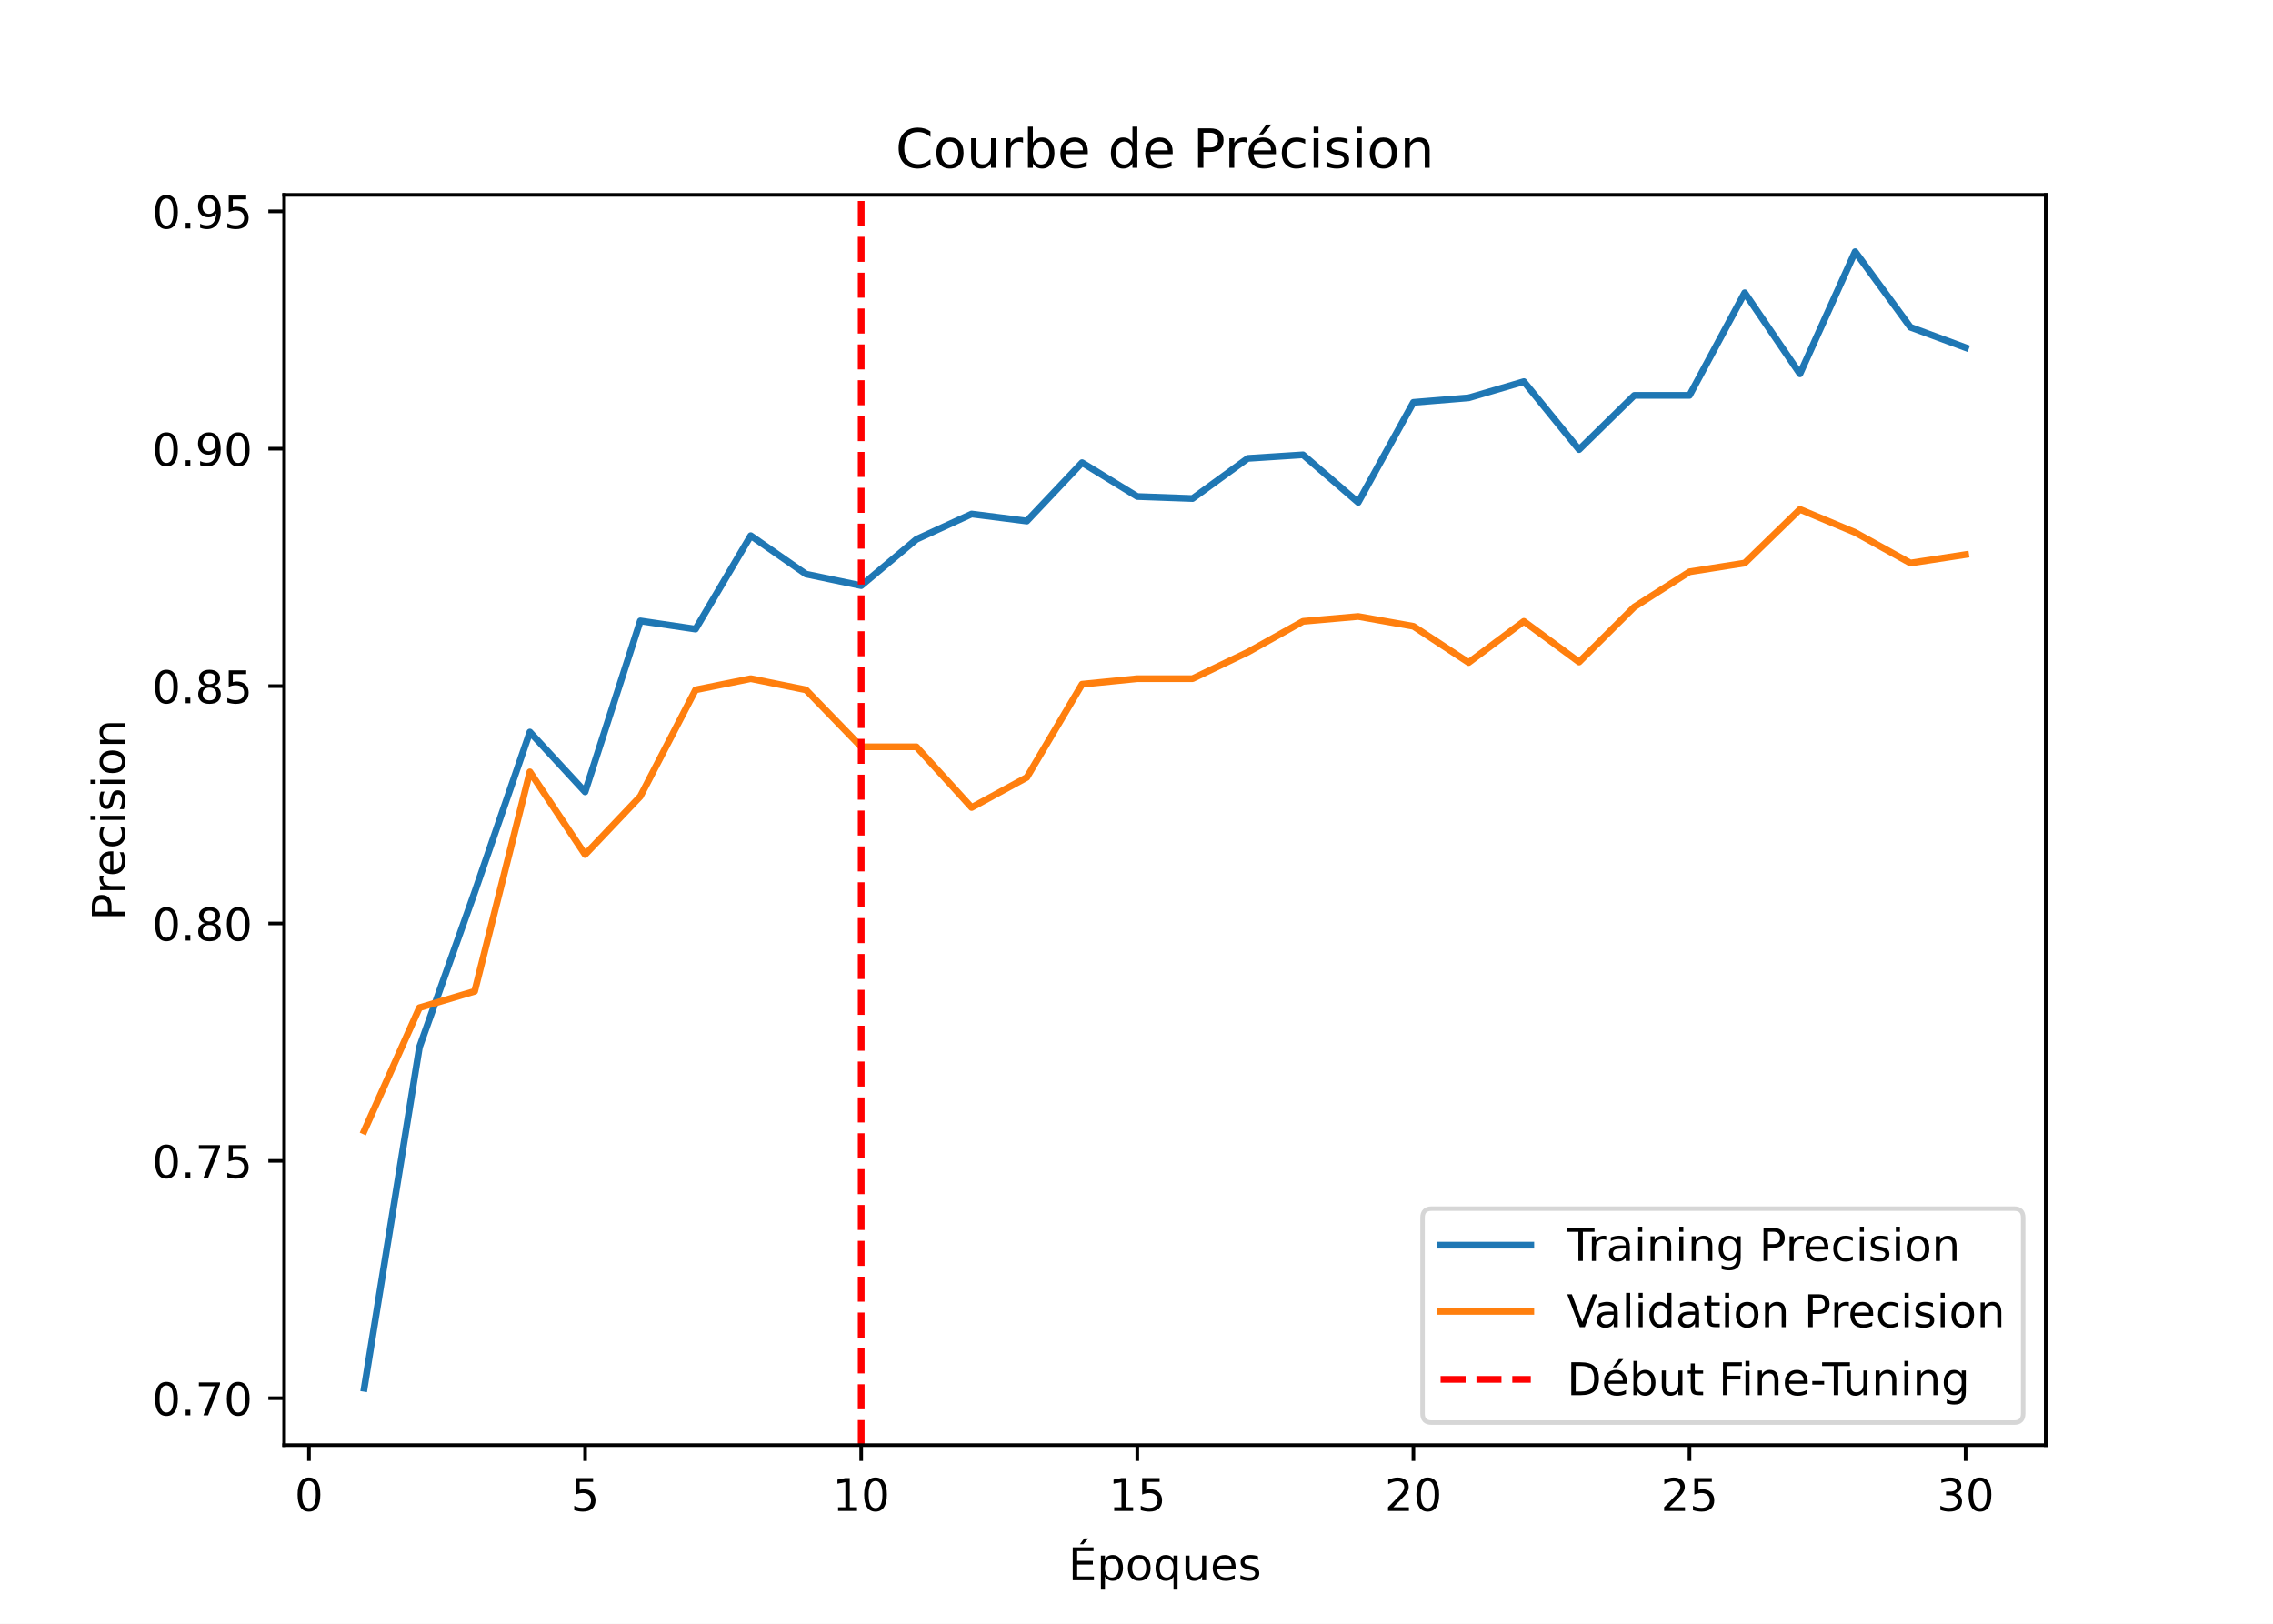
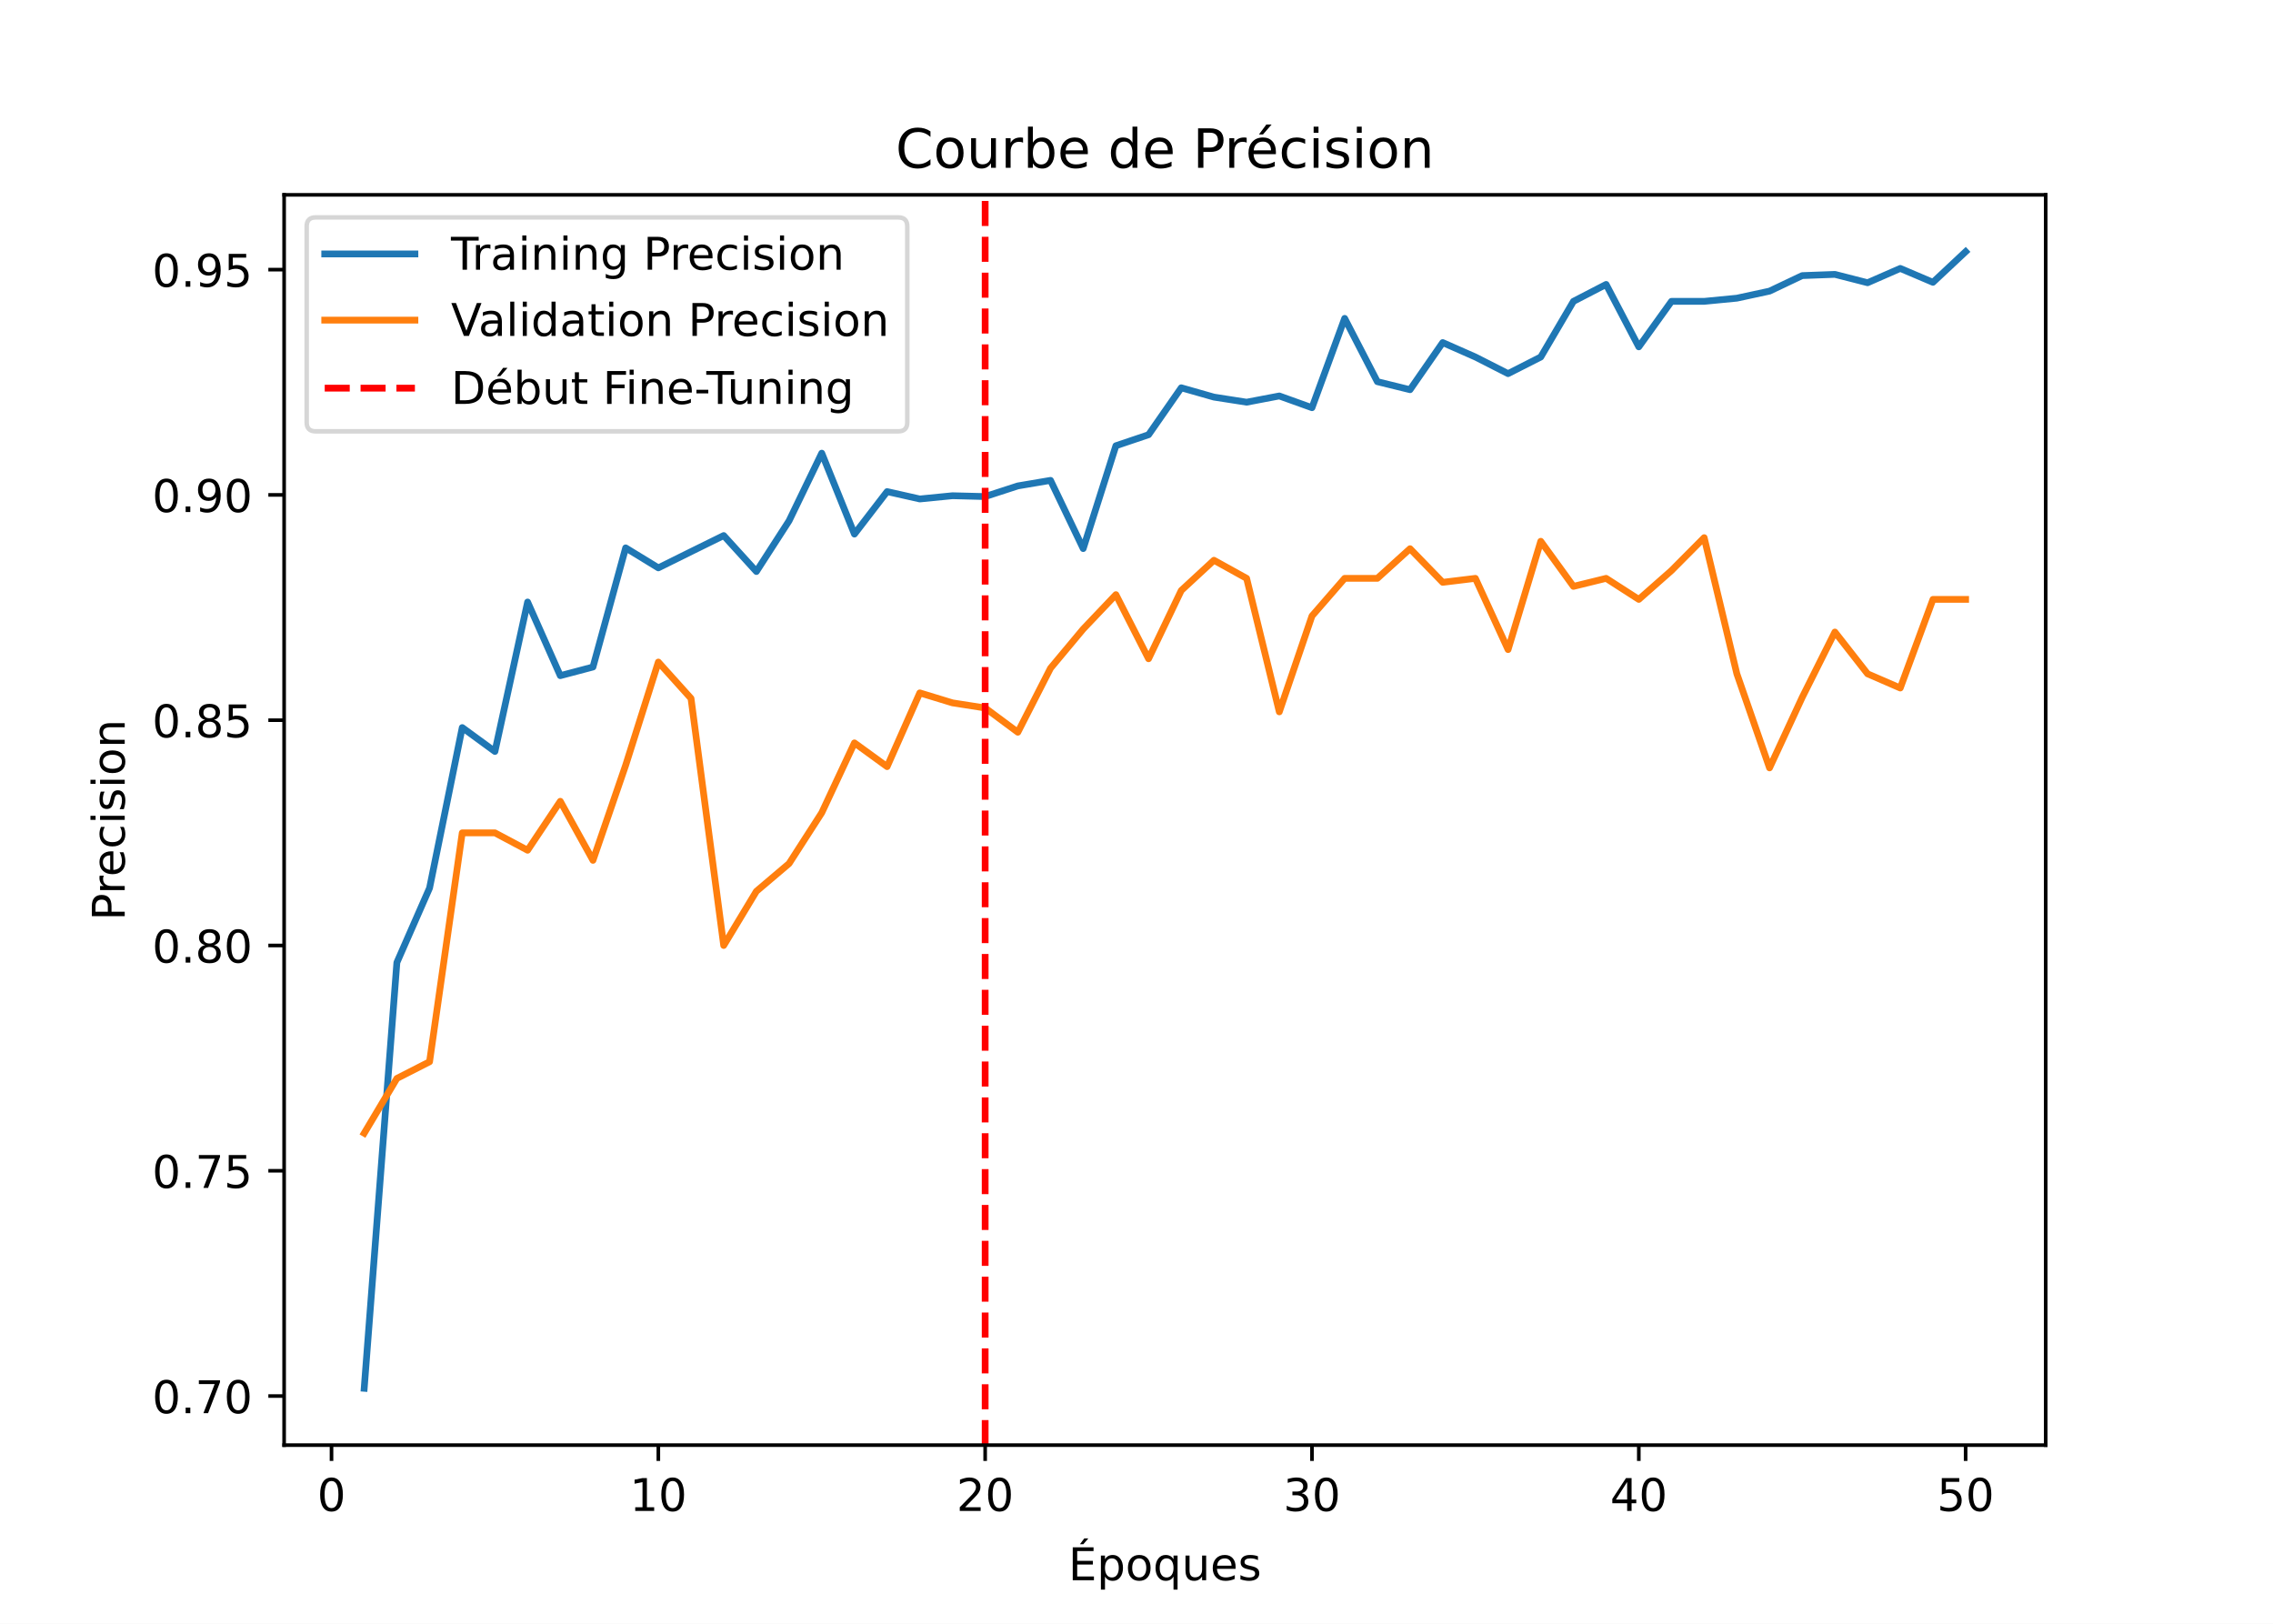
<svg xmlns="http://www.w3.org/2000/svg" xmlns:xlink="http://www.w3.org/1999/xlink" width="504pt" height="360pt" viewBox="0 0 504 360" version="1.1">
  <defs>
    <style type="text/css">*{stroke-linejoin: round; stroke-linecap: butt}</style>
  </defs>
  <g id="figure_1">
    <g id="patch_1">
      <path d="M 0 360  L 504 360  L 504 0  L 0 0  z " style="fill: #ffffff" />
    </g>
    <g id="axes_1">
      <g id="patch_2">
        <path d="M 63 320.4  L 453.6 320.4  L 453.6 43.2  L 63 43.2  z " style="fill: #ffffff" />
      </g>
      <g id="matplotlib.axis_1">
        <g id="xtick_1">
          <g id="line2d_1">
            <defs>
-               <path id="mf46b3335bc" d="M 0 0  L 0 3.5  " style="stroke: #000000; stroke-width: 0.8" />
-             </defs>
-             <g>
-               <use xlink:href="#mf46b3335bc" x="68.51" y="320.4" style="stroke: #000000; stroke-width: 0.8" />
+               <path id="m222241d7ca" d="M 0 0  L 0 3.5  " style="stroke: #000000; stroke-width: 0.8" />
+             </defs>
+             <g>
+               <use xlink:href="#m222241d7ca" x="73.508" y="320.4" style="stroke: #000000; stroke-width: 0.8" />
            </g>
          </g>
          <g id="text_1">
-             <g transform="translate(65.32878 334.9984) scale(0.1 -0.1)">
+             <g transform="translate(70.32654 334.9984) scale(0.1 -0.1)">
              <defs>
                <path id="DejaVuSans-30" d="M 2034 4250  Q 1547 4250 1301 3770  Q 1056 3291 1056 2328  Q 1056 1369 1301 889  Q 1547 409 2034 409  Q 2525 409 2770 889  Q 3016 1369 3016 2328  Q 3016 3291 2770 3770  Q 2525 4250 2034 4250  z M 2034 4750  Q 2819 4750 3233 4129  Q 3647 3509 3647 2328  Q 3647 1150 3233 529  Q 2819 -91 2034 -91  Q 1250 -91 836 529  Q 422 1150 422 2328  Q 422 3509 836 4129  Q 1250 4750 2034 4750  z " transform="scale(0.015625)" />
              </defs>
              <use xlink:href="#DejaVuSans-30" />
            </g>
          </g>
        </g>
        <g id="xtick_2">
          <g id="line2d_2">
            <g>
-               <use xlink:href="#mf46b3335bc" x="129.733" y="320.4" style="stroke: #000000; stroke-width: 0.8" />
+               <use xlink:href="#m222241d7ca" x="145.975" y="320.4" style="stroke: #000000; stroke-width: 0.8" />
            </g>
          </g>
          <g id="text_2">
-             <g transform="translate(126.5514 334.9984) scale(0.1 -0.1)">
-               <defs>
-                 <path id="DejaVuSans-35" d="M 691 4666  L 3169 4666  L 3169 4134  L 1269 4134  L 1269 2991  Q 1406 3038 1543 3061  Q 1681 3084 1819 3084  Q 2600 3084 3056 2656  Q 3513 2228 3513 1497  Q 3513 744 3044 326  Q 2575 -91 1722 -91  Q 1428 -91 1123 -41  Q 819 9 494 109  L 494 744  Q 775 591 1075 516  Q 1375 441 1709 441  Q 2250 441 2565 725  Q 2881 1009 2881 1497  Q 2881 1984 2565 2268  Q 2250 2553 1709 2553  Q 1456 2553 1204 2497  Q 953 2441 691 2322  L 691 4666  z " transform="scale(0.015625)" />
-               </defs>
-               <use xlink:href="#DejaVuSans-35" />
+             <g transform="translate(139.6128 334.9984) scale(0.1 -0.1)">
+               <defs>
+                 <path id="DejaVuSans-31" d="M 794 531  L 1825 531  L 1825 4091  L 703 3866  L 703 4441  L 1819 4666  L 2450 4666  L 2450 531  L 3481 531  L 3481 0  L 794 0  L 794 531  z " transform="scale(0.015625)" />
+               </defs>
+               <use xlink:href="#DejaVuSans-31" />
+               <use xlink:href="#DejaVuSans-30" x="63.623" />
            </g>
          </g>
        </g>
        <g id="xtick_3">
          <g id="line2d_3">
            <g>
-               <use xlink:href="#mf46b3335bc" x="190.955" y="320.4" style="stroke: #000000; stroke-width: 0.8" />
+               <use xlink:href="#m222241d7ca" x="218.443" y="320.4" style="stroke: #000000; stroke-width: 0.8" />
            </g>
          </g>
          <g id="text_3">
-             <g transform="translate(184.5927 334.9984) scale(0.1 -0.1)">
-               <defs>
-                 <path id="DejaVuSans-31" d="M 794 531  L 1825 531  L 1825 4091  L 703 3866  L 703 4441  L 1819 4666  L 2450 4666  L 2450 531  L 3481 531  L 3481 0  L 794 0  L 794 531  z " transform="scale(0.015625)" />
-               </defs>
-               <use xlink:href="#DejaVuSans-31" />
+             <g transform="translate(212.0804 334.9984) scale(0.1 -0.1)">
+               <defs>
+                 <path id="DejaVuSans-32" d="M 1228 531  L 3431 531  L 3431 0  L 469 0  L 469 531  Q 828 903 1448 1529  Q 2069 2156 2228 2338  Q 2531 2678 2651 2914  Q 2772 3150 2772 3378  Q 2772 3750 2511 3984  Q 2250 4219 1831 4219  Q 1534 4219 1204 4116  Q 875 4013 500 3803  L 500 4441  Q 881 4594 1212 4672  Q 1544 4750 1819 4750  Q 2544 4750 2975 4387  Q 3406 4025 3406 3419  Q 3406 3131 3298 2873  Q 3191 2616 2906 2266  Q 2828 2175 2409 1742  Q 1991 1309 1228 531  z " transform="scale(0.015625)" />
+               </defs>
+               <use xlink:href="#DejaVuSans-32" />
              <use xlink:href="#DejaVuSans-30" x="63.623" />
            </g>
          </g>
        </g>
        <g id="xtick_4">
          <g id="line2d_4">
            <g>
-               <use xlink:href="#mf46b3335bc" x="252.178" y="320.4" style="stroke: #000000; stroke-width: 0.8" />
+               <use xlink:href="#m222241d7ca" x="290.91" y="320.4" style="stroke: #000000; stroke-width: 0.8" />
            </g>
          </g>
          <g id="text_4">
-             <g transform="translate(245.8152 334.9984) scale(0.1 -0.1)">
-               <use xlink:href="#DejaVuSans-31" />
-               <use xlink:href="#DejaVuSans-35" x="63.623" />
+             <g transform="translate(284.5479 334.9984) scale(0.1 -0.1)">
+               <defs>
+                 <path id="DejaVuSans-33" d="M 2597 2516  Q 3050 2419 3304 2112  Q 3559 1806 3559 1356  Q 3559 666 3084 287  Q 2609 -91 1734 -91  Q 1441 -91 1130 -33  Q 819 25 488 141  L 488 750  Q 750 597 1062 519  Q 1375 441 1716 441  Q 2309 441 2620 675  Q 2931 909 2931 1356  Q 2931 1769 2642 2001  Q 2353 2234 1838 2234  L 1294 2234  L 1294 2753  L 1863 2753  Q 2328 2753 2575 2939  Q 2822 3125 2822 3475  Q 2822 3834 2567 4026  Q 2313 4219 1838 4219  Q 1578 4219 1281 4162  Q 984 4106 628 3988  L 628 4550  Q 988 4650 1302 4700  Q 1616 4750 1894 4750  Q 2613 4750 3031 4423  Q 3450 4097 3450 3541  Q 3450 3153 3228 2886  Q 3006 2619 2597 2516  z " transform="scale(0.015625)" />
+               </defs>
+               <use xlink:href="#DejaVuSans-33" />
+               <use xlink:href="#DejaVuSans-30" x="63.623" />
            </g>
          </g>
        </g>
        <g id="xtick_5">
          <g id="line2d_5">
            <g>
-               <use xlink:href="#mf46b3335bc" x="313.4" y="320.4" style="stroke: #000000; stroke-width: 0.8" />
+               <use xlink:href="#m222241d7ca" x="363.378" y="320.4" style="stroke: #000000; stroke-width: 0.8" />
            </g>
          </g>
          <g id="text_5">
-             <g transform="translate(307.0378 334.9984) scale(0.1 -0.1)">
-               <defs>
-                 <path id="DejaVuSans-32" d="M 1228 531  L 3431 531  L 3431 0  L 469 0  L 469 531  Q 828 903 1448 1529  Q 2069 2156 2228 2338  Q 2531 2678 2651 2914  Q 2772 3150 2772 3378  Q 2772 3750 2511 3984  Q 2250 4219 1831 4219  Q 1534 4219 1204 4116  Q 875 4013 500 3803  L 500 4441  Q 881 4594 1212 4672  Q 1544 4750 1819 4750  Q 2544 4750 2975 4387  Q 3406 4025 3406 3419  Q 3406 3131 3298 2873  Q 3191 2616 2906 2266  Q 2828 2175 2409 1742  Q 1991 1309 1228 531  z " transform="scale(0.015625)" />
-               </defs>
-               <use xlink:href="#DejaVuSans-32" />
+             <g transform="translate(357.0154 334.9984) scale(0.1 -0.1)">
+               <defs>
+                 <path id="DejaVuSans-34" d="M 2419 4116  L 825 1625  L 2419 1625  L 2419 4116  z M 2253 4666  L 3047 4666  L 3047 1625  L 3713 1625  L 3713 1100  L 3047 1100  L 3047 0  L 2419 0  L 2419 1100  L 313 1100  L 313 1709  L 2253 4666  z " transform="scale(0.015625)" />
+               </defs>
+               <use xlink:href="#DejaVuSans-34" />
              <use xlink:href="#DejaVuSans-30" x="63.623" />
            </g>
          </g>
        </g>
        <g id="xtick_6">
          <g id="line2d_6">
            <g>
-               <use xlink:href="#mf46b3335bc" x="374.623" y="320.4" style="stroke: #000000; stroke-width: 0.8" />
+               <use xlink:href="#m222241d7ca" x="435.845" y="320.4" style="stroke: #000000; stroke-width: 0.8" />
            </g>
          </g>
          <g id="text_6">
-             <g transform="translate(368.2604 334.9984) scale(0.1 -0.1)">
-               <use xlink:href="#DejaVuSans-32" />
-               <use xlink:href="#DejaVuSans-35" x="63.623" />
-             </g>
-           </g>
-         </g>
-         <g id="xtick_7">
-           <g id="line2d_7">
-             <g>
-               <use xlink:href="#mf46b3335bc" x="435.845" y="320.4" style="stroke: #000000; stroke-width: 0.8" />
-             </g>
-           </g>
-           <g id="text_7">
            <g transform="translate(429.483 334.9984) scale(0.1 -0.1)">
              <defs>
-                 <path id="DejaVuSans-33" d="M 2597 2516  Q 3050 2419 3304 2112  Q 3559 1806 3559 1356  Q 3559 666 3084 287  Q 2609 -91 1734 -91  Q 1441 -91 1130 -33  Q 819 25 488 141  L 488 750  Q 750 597 1062 519  Q 1375 441 1716 441  Q 2309 441 2620 675  Q 2931 909 2931 1356  Q 2931 1769 2642 2001  Q 2353 2234 1838 2234  L 1294 2234  L 1294 2753  L 1863 2753  Q 2328 2753 2575 2939  Q 2822 3125 2822 3475  Q 2822 3834 2567 4026  Q 2313 4219 1838 4219  Q 1578 4219 1281 4162  Q 984 4106 628 3988  L 628 4550  Q 988 4650 1302 4700  Q 1616 4750 1894 4750  Q 2613 4750 3031 4423  Q 3450 4097 3450 3541  Q 3450 3153 3228 2886  Q 3006 2619 2597 2516  z " transform="scale(0.015625)" />
-               </defs>
-               <use xlink:href="#DejaVuSans-33" />
+                 <path id="DejaVuSans-35" d="M 691 4666  L 3169 4666  L 3169 4134  L 1269 4134  L 1269 2991  Q 1406 3038 1543 3061  Q 1681 3084 1819 3084  Q 2600 3084 3056 2656  Q 3513 2228 3513 1497  Q 3513 744 3044 326  Q 2575 -91 1722 -91  Q 1428 -91 1123 -41  Q 819 9 494 109  L 494 744  Q 775 591 1075 516  Q 1375 441 1709 441  Q 2250 441 2565 725  Q 2881 1009 2881 1497  Q 2881 1984 2565 2268  Q 2250 2553 1709 2553  Q 1456 2553 1204 2497  Q 953 2441 691 2322  L 691 4666  z " transform="scale(0.015625)" />
+               </defs>
+               <use xlink:href="#DejaVuSans-35" />
              <use xlink:href="#DejaVuSans-30" x="63.623" />
            </g>
          </g>
        </g>
-         <g id="text_8">
+         <g id="text_7">
          <g transform="translate(236.8828 350.3516) scale(0.1 -0.1)">
            <defs>
              <path id="DejaVuSans-c9" d="M 628 4666  L 3578 4666  L 3578 4134  L 1259 4134  L 1259 2753  L 3481 2753  L 3481 2222  L 1259 2222  L 1259 531  L 3634 531  L 3634 0  L 628 0  L 628 4666  z M 2266 5935  L 2844 5935  L 2131 5110  L 1653 5110  L 2266 5935  z " transform="scale(0.015625)" />
              <path id="DejaVuSans-70" d="M 1159 525  L 1159 -1331  L 581 -1331  L 581 3500  L 1159 3500  L 1159 2969  Q 1341 3281 1617 3432  Q 1894 3584 2278 3584  Q 2916 3584 3314 3078  Q 3713 2572 3713 1747  Q 3713 922 3314 415  Q 2916 -91 2278 -91  Q 1894 -91 1617 61  Q 1341 213 1159 525  z M 3116 1747  Q 3116 2381 2855 2742  Q 2594 3103 2138 3103  Q 1681 3103 1420 2742  Q 1159 2381 1159 1747  Q 1159 1113 1420 752  Q 1681 391 2138 391  Q 2594 391 2855 752  Q 3116 1113 3116 1747  z " transform="scale(0.015625)" />
              <path id="DejaVuSans-6f" d="M 1959 3097  Q 1497 3097 1228 2736  Q 959 2375 959 1747  Q 959 1119 1226 758  Q 1494 397 1959 397  Q 2419 397 2687 759  Q 2956 1122 2956 1747  Q 2956 2369 2687 2733  Q 2419 3097 1959 3097  z M 1959 3584  Q 2709 3584 3137 3096  Q 3566 2609 3566 1747  Q 3566 888 3137 398  Q 2709 -91 1959 -91  Q 1206 -91 779 398  Q 353 888 353 1747  Q 353 2609 779 3096  Q 1206 3584 1959 3584  z " transform="scale(0.015625)" />
              <path id="DejaVuSans-71" d="M 947 1747  Q 947 1113 1208 752  Q 1469 391 1925 391  Q 2381 391 2643 752  Q 2906 1113 2906 1747  Q 2906 2381 2643 2742  Q 2381 3103 1925 3103  Q 1469 3103 1208 2742  Q 947 2381 947 1747  z M 2906 525  Q 2725 213 2448 61  Q 2172 -91 1784 -91  Q 1150 -91 751 415  Q 353 922 353 1747  Q 353 2572 751 3078  Q 1150 3584 1784 3584  Q 2172 3584 2448 3432  Q 2725 3281 2906 2969  L 2906 3500  L 3481 3500  L 3481 -1331  L 2906 -1331  L 2906 525  z " transform="scale(0.015625)" />
              <path id="DejaVuSans-75" d="M 544 1381  L 544 3500  L 1119 3500  L 1119 1403  Q 1119 906 1312 657  Q 1506 409 1894 409  Q 2359 409 2629 706  Q 2900 1003 2900 1516  L 2900 3500  L 3475 3500  L 3475 0  L 2900 0  L 2900 538  Q 2691 219 2414 64  Q 2138 -91 1772 -91  Q 1169 -91 856 284  Q 544 659 544 1381  z M 1991 3584  L 1991 3584  z " transform="scale(0.015625)" />
              <path id="DejaVuSans-65" d="M 3597 1894  L 3597 1613  L 953 1613  Q 991 1019 1311 708  Q 1631 397 2203 397  Q 2534 397 2845 478  Q 3156 559 3463 722  L 3463 178  Q 3153 47 2828 -22  Q 2503 -91 2169 -91  Q 1331 -91 842 396  Q 353 884 353 1716  Q 353 2575 817 3079  Q 1281 3584 2069 3584  Q 2775 3584 3186 3129  Q 3597 2675 3597 1894  z M 3022 2063  Q 3016 2534 2758 2815  Q 2500 3097 2075 3097  Q 1594 3097 1305 2825  Q 1016 2553 972 2059  L 3022 2063  z " transform="scale(0.015625)" />
              <path id="DejaVuSans-73" d="M 2834 3397  L 2834 2853  Q 2591 2978 2328 3040  Q 2066 3103 1784 3103  Q 1356 3103 1142 2972  Q 928 2841 928 2578  Q 928 2378 1081 2264  Q 1234 2150 1697 2047  L 1894 2003  Q 2506 1872 2764 1633  Q 3022 1394 3022 966  Q 3022 478 2636 193  Q 2250 -91 1575 -91  Q 1294 -91 989 -36  Q 684 19 347 128  L 347 722  Q 666 556 975 473  Q 1284 391 1588 391  Q 1994 391 2212 530  Q 2431 669 2431 922  Q 2431 1156 2273 1281  Q 2116 1406 1581 1522  L 1381 1569  Q 847 1681 609 1914  Q 372 2147 372 2553  Q 372 3047 722 3315  Q 1072 3584 1716 3584  Q 2034 3584 2315 3537  Q 2597 3491 2834 3397  z " transform="scale(0.015625)" />
            </defs>
            <use xlink:href="#DejaVuSans-c9" />
            <use xlink:href="#DejaVuSans-70" x="63.184" />
            <use xlink:href="#DejaVuSans-6f" x="126.66" />
            <use xlink:href="#DejaVuSans-71" x="187.842" />
            <use xlink:href="#DejaVuSans-75" x="251.318" />
            <use xlink:href="#DejaVuSans-65" x="314.697" />
            <use xlink:href="#DejaVuSans-73" x="376.221" />
          </g>
        </g>
      </g>
      <g id="matplotlib.axis_2">
        <g id="ytick_1">
-           <g id="line2d_8">
-             <defs>
-               <path id="mbcd6c0d37d" d="M 0 0  L -3.5 0  " style="stroke: #000000; stroke-width: 0.8" />
-             </defs>
-             <g>
-               <use xlink:href="#mbcd6c0d37d" x="63" y="309.997" style="stroke: #000000; stroke-width: 0.8" />
-             </g>
-           </g>
-           <g id="text_9">
-             <g transform="translate(33.73438 313.7962) scale(0.1 -0.1)">
+           <g id="line2d_7">
+             <defs>
+               <path id="m5517e4e6f6" d="M 0 0  L -3.5 0  " style="stroke: #000000; stroke-width: 0.8" />
+             </defs>
+             <g>
+               <use xlink:href="#m5517e4e6f6" x="63" y="309.519" style="stroke: #000000; stroke-width: 0.8" />
+             </g>
+           </g>
+           <g id="text_8">
+             <g transform="translate(33.73438 313.3183) scale(0.1 -0.1)">
              <defs>
                <path id="DejaVuSans-2e" d="M 684 794  L 1344 794  L 1344 0  L 684 0  L 684 794  z " transform="scale(0.015625)" />
                <path id="DejaVuSans-37" d="M 525 4666  L 3525 4666  L 3525 4397  L 1831 0  L 1172 0  L 2766 4134  L 525 4134  L 525 4666  z " transform="scale(0.015625)" />
              </defs>
              <use xlink:href="#DejaVuSans-30" />
              <use xlink:href="#DejaVuSans-2e" x="63.623" />
              <use xlink:href="#DejaVuSans-37" x="95.41" />
              <use xlink:href="#DejaVuSans-30" x="159.033" />
            </g>
          </g>
        </g>
        <g id="ytick_2">
-           <g id="line2d_9">
-             <g>
-               <use xlink:href="#mbcd6c0d37d" x="63" y="257.368" style="stroke: #000000; stroke-width: 0.8" />
-             </g>
-           </g>
-           <g id="text_10">
-             <g transform="translate(33.73438 261.1673) scale(0.1 -0.1)">
+           <g id="line2d_8">
+             <g>
+               <use xlink:href="#m5517e4e6f6" x="63" y="259.571" style="stroke: #000000; stroke-width: 0.8" />
+             </g>
+           </g>
+           <g id="text_9">
+             <g transform="translate(33.73438 263.3701) scale(0.1 -0.1)">
              <use xlink:href="#DejaVuSans-30" />
              <use xlink:href="#DejaVuSans-2e" x="63.623" />
              <use xlink:href="#DejaVuSans-37" x="95.41" />
              <use xlink:href="#DejaVuSans-35" x="159.033" />
            </g>
          </g>
        </g>
        <g id="ytick_3">
-           <g id="line2d_10">
-             <g>
-               <use xlink:href="#mbcd6c0d37d" x="63" y="204.739" style="stroke: #000000; stroke-width: 0.8" />
-             </g>
-           </g>
-           <g id="text_11">
-             <g transform="translate(33.73438 208.5383) scale(0.1 -0.1)">
+           <g id="line2d_9">
+             <g>
+               <use xlink:href="#m5517e4e6f6" x="63" y="209.623" style="stroke: #000000; stroke-width: 0.8" />
+             </g>
+           </g>
+           <g id="text_10">
+             <g transform="translate(33.73438 213.4219) scale(0.1 -0.1)">
              <defs>
                <path id="DejaVuSans-38" d="M 2034 2216  Q 1584 2216 1326 1975  Q 1069 1734 1069 1313  Q 1069 891 1326 650  Q 1584 409 2034 409  Q 2484 409 2743 651  Q 3003 894 3003 1313  Q 3003 1734 2745 1975  Q 2488 2216 2034 2216  z M 1403 2484  Q 997 2584 770 2862  Q 544 3141 544 3541  Q 544 4100 942 4425  Q 1341 4750 2034 4750  Q 2731 4750 3128 4425  Q 3525 4100 3525 3541  Q 3525 3141 3298 2862  Q 3072 2584 2669 2484  Q 3125 2378 3379 2068  Q 3634 1759 3634 1313  Q 3634 634 3220 271  Q 2806 -91 2034 -91  Q 1263 -91 848 271  Q 434 634 434 1313  Q 434 1759 690 2068  Q 947 2378 1403 2484  z M 1172 3481  Q 1172 3119 1398 2916  Q 1625 2713 2034 2713  Q 2441 2713 2670 2916  Q 2900 3119 2900 3481  Q 2900 3844 2670 4047  Q 2441 4250 2034 4250  Q 1625 4250 1398 4047  Q 1172 3844 1172 3481  z " transform="scale(0.015625)" />
              </defs>
              <use xlink:href="#DejaVuSans-30" />
              <use xlink:href="#DejaVuSans-2e" x="63.623" />
              <use xlink:href="#DejaVuSans-38" x="95.41" />
              <use xlink:href="#DejaVuSans-30" x="159.033" />
            </g>
          </g>
        </g>
        <g id="ytick_4">
-           <g id="line2d_11">
-             <g>
-               <use xlink:href="#mbcd6c0d37d" x="63" y="152.11" style="stroke: #000000; stroke-width: 0.8" />
-             </g>
-           </g>
-           <g id="text_12">
-             <g transform="translate(33.73438 155.9093) scale(0.1 -0.1)">
+           <g id="line2d_10">
+             <g>
+               <use xlink:href="#m5517e4e6f6" x="63" y="159.675" style="stroke: #000000; stroke-width: 0.8" />
+             </g>
+           </g>
+           <g id="text_11">
+             <g transform="translate(33.73438 163.4737) scale(0.1 -0.1)">
              <use xlink:href="#DejaVuSans-30" />
              <use xlink:href="#DejaVuSans-2e" x="63.623" />
              <use xlink:href="#DejaVuSans-38" x="95.41" />
              <use xlink:href="#DejaVuSans-35" x="159.033" />
            </g>
          </g>
        </g>
        <g id="ytick_5">
-           <g id="line2d_12">
-             <g>
-               <use xlink:href="#mbcd6c0d37d" x="63" y="99.481" style="stroke: #000000; stroke-width: 0.8" />
-             </g>
-           </g>
-           <g id="text_13">
-             <g transform="translate(33.73438 103.2803) scale(0.1 -0.1)">
+           <g id="line2d_11">
+             <g>
+               <use xlink:href="#m5517e4e6f6" x="63" y="109.726" style="stroke: #000000; stroke-width: 0.8" />
+             </g>
+           </g>
+           <g id="text_12">
+             <g transform="translate(33.73438 113.5256) scale(0.1 -0.1)">
              <defs>
                <path id="DejaVuSans-39" d="M 703 97  L 703 672  Q 941 559 1184 500  Q 1428 441 1663 441  Q 2288 441 2617 861  Q 2947 1281 2994 2138  Q 2813 1869 2534 1725  Q 2256 1581 1919 1581  Q 1219 1581 811 2004  Q 403 2428 403 3163  Q 403 3881 828 4315  Q 1253 4750 1959 4750  Q 2769 4750 3195 4129  Q 3622 3509 3622 2328  Q 3622 1225 3098 567  Q 2575 -91 1691 -91  Q 1453 -91 1209 -44  Q 966 3 703 97  z M 1959 2075  Q 2384 2075 2632 2365  Q 2881 2656 2881 3163  Q 2881 3666 2632 3958  Q 2384 4250 1959 4250  Q 1534 4250 1286 3958  Q 1038 3666 1038 3163  Q 1038 2656 1286 2365  Q 1534 2075 1959 2075  z " transform="scale(0.015625)" />
              </defs>
              <use xlink:href="#DejaVuSans-30" />
              <use xlink:href="#DejaVuSans-2e" x="63.623" />
              <use xlink:href="#DejaVuSans-39" x="95.41" />
              <use xlink:href="#DejaVuSans-30" x="159.033" />
            </g>
          </g>
        </g>
        <g id="ytick_6">
-           <g id="line2d_13">
-             <g>
-               <use xlink:href="#mbcd6c0d37d" x="63" y="46.852" style="stroke: #000000; stroke-width: 0.8" />
-             </g>
-           </g>
-           <g id="text_14">
-             <g transform="translate(33.73438 50.65136) scale(0.1 -0.1)">
+           <g id="line2d_12">
+             <g>
+               <use xlink:href="#m5517e4e6f6" x="63" y="59.778" style="stroke: #000000; stroke-width: 0.8" />
+             </g>
+           </g>
+           <g id="text_13">
+             <g transform="translate(33.73438 63.57738) scale(0.1 -0.1)">
              <use xlink:href="#DejaVuSans-30" />
              <use xlink:href="#DejaVuSans-2e" x="63.623" />
              <use xlink:href="#DejaVuSans-39" x="95.41" />
              <use xlink:href="#DejaVuSans-35" x="159.033" />
            </g>
          </g>
        </g>
-         <g id="text_15">
+         <g id="text_14">
          <g transform="translate(27.65469 204.107) rotate(-90) scale(0.1 -0.1)">
            <defs>
              <path id="DejaVuSans-50" d="M 1259 4147  L 1259 2394  L 2053 2394  Q 2494 2394 2734 2622  Q 2975 2850 2975 3272  Q 2975 3691 2734 3919  Q 2494 4147 2053 4147  L 1259 4147  z M 628 4666  L 2053 4666  Q 2838 4666 3239 4311  Q 3641 3956 3641 3272  Q 3641 2581 3239 2228  Q 2838 1875 2053 1875  L 1259 1875  L 1259 0  L 628 0  L 628 4666  z " transform="scale(0.015625)" />
              <path id="DejaVuSans-72" d="M 2631 2963  Q 2534 3019 2420 3045  Q 2306 3072 2169 3072  Q 1681 3072 1420 2755  Q 1159 2438 1159 1844  L 1159 0  L 581 0  L 581 3500  L 1159 3500  L 1159 2956  Q 1341 3275 1631 3429  Q 1922 3584 2338 3584  Q 2397 3584 2469 3576  Q 2541 3569 2628 3553  L 2631 2963  z " transform="scale(0.015625)" />
              <path id="DejaVuSans-63" d="M 3122 3366  L 3122 2828  Q 2878 2963 2633 3030  Q 2388 3097 2138 3097  Q 1578 3097 1268 2742  Q 959 2388 959 1747  Q 959 1106 1268 751  Q 1578 397 2138 397  Q 2388 397 2633 464  Q 2878 531 3122 666  L 3122 134  Q 2881 22 2623 -34  Q 2366 -91 2075 -91  Q 1284 -91 818 406  Q 353 903 353 1747  Q 353 2603 823 3093  Q 1294 3584 2113 3584  Q 2378 3584 2631 3529  Q 2884 3475 3122 3366  z " transform="scale(0.015625)" />
              <path id="DejaVuSans-69" d="M 603 3500  L 1178 3500  L 1178 0  L 603 0  L 603 3500  z M 603 4863  L 1178 4863  L 1178 4134  L 603 4134  L 603 4863  z " transform="scale(0.015625)" />
              <path id="DejaVuSans-6e" d="M 3513 2113  L 3513 0  L 2938 0  L 2938 2094  Q 2938 2591 2744 2837  Q 2550 3084 2163 3084  Q 1697 3084 1428 2787  Q 1159 2491 1159 1978  L 1159 0  L 581 0  L 581 3500  L 1159 3500  L 1159 2956  Q 1366 3272 1645 3428  Q 1925 3584 2291 3584  Q 2894 3584 3203 3211  Q 3513 2838 3513 2113  z " transform="scale(0.015625)" />
            </defs>
            <use xlink:href="#DejaVuSans-50" />
            <use xlink:href="#DejaVuSans-72" x="58.553" />
            <use xlink:href="#DejaVuSans-65" x="97.416" />
            <use xlink:href="#DejaVuSans-63" x="158.939" />
            <use xlink:href="#DejaVuSans-69" x="213.92" />
            <use xlink:href="#DejaVuSans-73" x="241.703" />
            <use xlink:href="#DejaVuSans-69" x="293.803" />
            <use xlink:href="#DejaVuSans-6f" x="321.586" />
            <use xlink:href="#DejaVuSans-6e" x="382.768" />
          </g>
        </g>
      </g>
+       <g id="line2d_13">
+         <path d="M 80.755 307.8  L 88.001 213.4  L 95.248 196.887  L 102.495 161.312  L 109.742 166.609  L 116.988 133.474  L 124.235 149.8  L 131.482 147.883  L 138.729 121.468  L 145.975 125.9  L 153.222 122.309  L 160.469 118.74  L 167.716 126.711  L 174.962 115.472  L 182.209 100.473  L 189.456 118.413  L 196.703 108.992  L 203.949 110.626  L 211.196 109.908  L 218.443 110.091  L 225.69 107.732  L 232.936 106.504  L 240.183 121.627  L 247.43 98.829  L 254.677 96.383  L 261.923 85.976  L 269.17 88.041  L 276.417 89.17  L 283.664 87.789  L 290.91 90.392  L 298.157 70.59  L 305.404 84.619  L 312.651 86.399  L 319.897 75.951  L 327.144 79.153  L 334.391 82.838  L 341.638 79.153  L 348.884 66.812  L 356.131 63.061  L 363.378 76.898  L 370.625 66.812  L 377.871 66.812  L 385.118 66.11  L 392.365 64.544  L 399.612 61.104  L 406.858 60.833  L 414.105 62.685  L 421.352 59.512  L 428.599 62.592  L 435.845 55.8  " clip-path="url(#p183987eb0e)" style="fill: none; stroke: #1f77b4; stroke-width: 1.5; stroke-linecap: square" />
+       </g>
      <g id="line2d_14">
-         <path d="M 80.755 307.8  L 92.999 232.179  L 105.244 197.809  L 117.488 162.3  L 129.733 175.559  L 141.977 137.661  L 154.222 139.475  L 166.466 118.765  L 178.711 127.285  L 190.955 129.844  L 203.2 119.578  L 215.444 113.966  L 227.689 115.524  L 239.933 102.577  L 252.178 110.085  L 264.422 110.53  L 276.667 101.629  L 288.911 100.838  L 301.156 111.39  L 313.4 89.207  L 325.645 88.203  L 337.889 84.606  L 350.134 99.673  L 362.378 87.659  L 374.623 87.659  L 386.867 64.905  L 399.112 82.881  L 411.356 55.8  L 423.601 72.546  L 435.845 77.074  " clip-path="url(#pde1ec5e45f)" style="fill: none; stroke: #1f77b4; stroke-width: 1.5; stroke-linecap: square" />
+         <path d="M 80.755 251.246  L 88.001 239.1  L 95.248 235.402  L 102.495 184.649  L 109.742 184.649  L 116.988 188.506  L 124.235 177.656  L 131.482 190.745  L 138.729 169.664  L 145.975 146.785  L 153.222 154.841  L 160.469 209.623  L 167.716 197.605  L 174.962 191.46  L 182.209 180.196  L 189.456 164.708  L 196.703 169.969  L 203.949 153.62  L 211.196 155.832  L 218.443 156.964  L 225.69 162.344  L 232.936 148.148  L 240.183 139.466  L 247.43 131.841  L 254.677 146.052  L 261.923 130.916  L 269.17 124.215  L 276.417 128.226  L 283.664 157.825  L 290.91 136.564  L 298.157 128.226  L 305.404 128.226  L 312.651 121.654  L 319.897 129.109  L 327.144 128.226  L 334.391 144.019  L 341.638 120.01  L 348.884 130.006  L 356.131 128.226  L 363.378 132.891  L 370.625 126.497  L 377.871 119.206  L 385.118 149.391  L 392.365 170.247  L 399.612 154.607  L 406.858 140.13  L 414.105 149.391  L 421.352 152.539  L 428.599 132.891  L 435.845 132.891  " clip-path="url(#p183987eb0e)" style="fill: none; stroke: #ff7f0e; stroke-width: 1.5; stroke-linecap: square" />
      </g>
      <g id="line2d_15">
-         <path d="M 80.755 250.734  L 92.999 223.414  L 105.244 219.776  L 117.488 171.127  L 129.733 189.46  L 141.977 176.56  L 154.222 152.946  L 166.466 150.465  L 178.711 152.946  L 190.955 165.573  L 203.2 165.573  L 215.444 179.027  L 227.689 172.352  L 239.933 151.696  L 252.178 150.465  L 264.422 150.465  L 276.667 144.592  L 288.911 137.757  L 301.156 136.678  L 313.4 138.852  L 325.645 146.887  L 337.889 137.757  L 350.134 146.771  L 362.378 134.567  L 374.623 126.77  L 386.867 124.835  L 399.112 112.935  L 411.356 118.056  L 423.601 124.835  L 435.845 122.956  " clip-path="url(#pde1ec5e45f)" style="fill: none; stroke: #ff7f0e; stroke-width: 1.5; stroke-linecap: square" />
-       </g>
-       <g id="line2d_16">
-         <path d="M 190.955 320.4  L 190.955 43.2  " clip-path="url(#pde1ec5e45f)" style="fill: none; stroke-dasharray: 5.55,2.4; stroke-dashoffset: 0; stroke: #ff0000; stroke-width: 1.5" />
+         <path d="M 218.443 320.4  L 218.443 43.2  " clip-path="url(#p183987eb0e)" style="fill: none; stroke-dasharray: 5.55,2.4; stroke-dashoffset: 0; stroke: #ff0000; stroke-width: 1.5" />
      </g>
      <g id="patch_3">
        <path d="M 63 320.4  L 63 43.2  " style="fill: none; stroke: #000000; stroke-width: 0.8; stroke-linejoin: miter; stroke-linecap: square" />
      </g>
      <g id="patch_4">
        <path d="M 453.6 320.4  L 453.6 43.2  " style="fill: none; stroke: #000000; stroke-width: 0.8; stroke-linejoin: miter; stroke-linecap: square" />
      </g>
      <g id="patch_5">
        <path d="M 63 320.4  L 453.6 320.4  " style="fill: none; stroke: #000000; stroke-width: 0.8; stroke-linejoin: miter; stroke-linecap: square" />
      </g>
      <g id="patch_6">
        <path d="M 63 43.2  L 453.6 43.2  " style="fill: none; stroke: #000000; stroke-width: 0.8; stroke-linejoin: miter; stroke-linecap: square" />
      </g>
-       <g id="text_16">
+       <g id="text_15">
        <g transform="translate(198.5859 37.2) scale(0.12 -0.12)">
          <defs>
            <path id="DejaVuSans-43" d="M 4122 4306  L 4122 3641  Q 3803 3938 3442 4084  Q 3081 4231 2675 4231  Q 1875 4231 1450 3742  Q 1025 3253 1025 2328  Q 1025 1406 1450 917  Q 1875 428 2675 428  Q 3081 428 3442 575  Q 3803 722 4122 1019  L 4122 359  Q 3791 134 3420 21  Q 3050 -91 2638 -91  Q 1578 -91 968 557  Q 359 1206 359 2328  Q 359 3453 968 4101  Q 1578 4750 2638 4750  Q 3056 4750 3426 4639  Q 3797 4528 4122 4306  z " transform="scale(0.015625)" />
            <path id="DejaVuSans-62" d="M 3116 1747  Q 3116 2381 2855 2742  Q 2594 3103 2138 3103  Q 1681 3103 1420 2742  Q 1159 2381 1159 1747  Q 1159 1113 1420 752  Q 1681 391 2138 391  Q 2594 391 2855 752  Q 3116 1113 3116 1747  z M 1159 2969  Q 1341 3281 1617 3432  Q 1894 3584 2278 3584  Q 2916 3584 3314 3078  Q 3713 2572 3713 1747  Q 3713 922 3314 415  Q 2916 -91 2278 -91  Q 1894 -91 1617 61  Q 1341 213 1159 525  L 1159 0  L 581 0  L 581 4863  L 1159 4863  L 1159 2969  z " transform="scale(0.015625)" />
            <path id="DejaVuSans-20" transform="scale(0.015625)" />
            <path id="DejaVuSans-64" d="M 2906 2969  L 2906 4863  L 3481 4863  L 3481 0  L 2906 0  L 2906 525  Q 2725 213 2448 61  Q 2172 -91 1784 -91  Q 1150 -91 751 415  Q 353 922 353 1747  Q 353 2572 751 3078  Q 1150 3584 1784 3584  Q 2172 3584 2448 3432  Q 2725 3281 2906 2969  z M 947 1747  Q 947 1113 1208 752  Q 1469 391 1925 391  Q 2381 391 2643 752  Q 2906 1113 2906 1747  Q 2906 2381 2643 2742  Q 2381 3103 1925 3103  Q 1469 3103 1208 2742  Q 947 2381 947 1747  z " transform="scale(0.015625)" />
            <path id="DejaVuSans-e9" d="M 3597 1894  L 3597 1613  L 953 1613  Q 991 1019 1311 708  Q 1631 397 2203 397  Q 2534 397 2845 478  Q 3156 559 3463 722  L 3463 178  Q 3153 47 2828 -22  Q 2503 -91 2169 -91  Q 1331 -91 842 396  Q 353 884 353 1716  Q 353 2575 817 3079  Q 1281 3584 2069 3584  Q 2775 3584 3186 3129  Q 3597 2675 3597 1894  z M 3022 2063  Q 3016 2534 2758 2815  Q 2500 3097 2075 3097  Q 1594 3097 1305 2825  Q 1016 2553 972 2059  L 3022 2063  z M 2469 5119  L 3091 5119  L 2072 3944  L 1594 3944  L 2469 5119  z " transform="scale(0.015625)" />
          </defs>
          <use xlink:href="#DejaVuSans-43" />
          <use xlink:href="#DejaVuSans-6f" x="69.824" />
          <use xlink:href="#DejaVuSans-75" x="131.006" />
          <use xlink:href="#DejaVuSans-72" x="194.385" />
          <use xlink:href="#DejaVuSans-62" x="235.498" />
          <use xlink:href="#DejaVuSans-65" x="298.975" />
          <use xlink:href="#DejaVuSans-20" x="360.498" />
          <use xlink:href="#DejaVuSans-64" x="392.285" />
          <use xlink:href="#DejaVuSans-65" x="455.762" />
          <use xlink:href="#DejaVuSans-20" x="517.285" />
          <use xlink:href="#DejaVuSans-50" x="549.072" />
          <use xlink:href="#DejaVuSans-72" x="607.625" />
          <use xlink:href="#DejaVuSans-e9" x="646.488" />
          <use xlink:href="#DejaVuSans-63" x="708.012" />
          <use xlink:href="#DejaVuSans-69" x="762.992" />
          <use xlink:href="#DejaVuSans-73" x="790.775" />
          <use xlink:href="#DejaVuSans-69" x="842.875" />
          <use xlink:href="#DejaVuSans-6f" x="870.658" />
          <use xlink:href="#DejaVuSans-6e" x="931.84" />
        </g>
      </g>
      <g id="legend_1">
        <g id="patch_7">
-           <path d="M 317.427 315.4  L 446.6 315.4  Q 448.6 315.4 448.6 313.4  L 448.6 269.966  Q 448.6 267.966 446.6 267.966  L 317.427 267.966  Q 315.427 267.966 315.427 269.966  L 315.427 313.4  Q 315.427 315.4 317.427 315.4  z " style="fill: #ffffff; opacity: 0.8; stroke: #cccccc; stroke-linejoin: miter" />
-         </g>
-         <g id="line2d_17">
-           <path d="M 319.427 276.064  L 329.427 276.064  L 339.427 276.064  " style="fill: none; stroke: #1f77b4; stroke-width: 1.5; stroke-linecap: square" />
-         </g>
-         <g id="text_17">
-           <g transform="translate(347.4266 279.5641) scale(0.1 -0.1)">
+           <path d="M 70 95.634  L 199.173 95.634  Q 201.173 95.634 201.173 93.634  L 201.173 50.2  Q 201.173 48.2 199.173 48.2  L 70 48.2  Q 68 48.2 68 50.2  L 68 93.634  Q 68 95.634 70 95.634  z " style="fill: #ffffff; opacity: 0.8; stroke: #cccccc; stroke-linejoin: miter" />
+         </g>
+         <g id="line2d_16">
+           <path d="M 72 56.298  L 82 56.298  L 92 56.298  " style="fill: none; stroke: #1f77b4; stroke-width: 1.5; stroke-linecap: square" />
+         </g>
+         <g id="text_16">
+           <g transform="translate(100 59.79844) scale(0.1 -0.1)">
            <defs>
              <path id="DejaVuSans-54" d="M -19 4666  L 3928 4666  L 3928 4134  L 2272 4134  L 2272 0  L 1638 0  L 1638 4134  L -19 4134  L -19 4666  z " transform="scale(0.015625)" />
              <path id="DejaVuSans-61" d="M 2194 1759  Q 1497 1759 1228 1600  Q 959 1441 959 1056  Q 959 750 1161 570  Q 1363 391 1709 391  Q 2188 391 2477 730  Q 2766 1069 2766 1631  L 2766 1759  L 2194 1759  z M 3341 1997  L 3341 0  L 2766 0  L 2766 531  Q 2569 213 2275 61  Q 1981 -91 1556 -91  Q 1019 -91 701 211  Q 384 513 384 1019  Q 384 1609 779 1909  Q 1175 2209 1959 2209  L 2766 2209  L 2766 2266  Q 2766 2663 2505 2880  Q 2244 3097 1772 3097  Q 1472 3097 1187 3025  Q 903 2953 641 2809  L 641 3341  Q 956 3463 1253 3523  Q 1550 3584 1831 3584  Q 2591 3584 2966 3190  Q 3341 2797 3341 1997  z " transform="scale(0.015625)" />
              <path id="DejaVuSans-67" d="M 2906 1791  Q 2906 2416 2648 2759  Q 2391 3103 1925 3103  Q 1463 3103 1205 2759  Q 947 2416 947 1791  Q 947 1169 1205 825  Q 1463 481 1925 481  Q 2391 481 2648 825  Q 2906 1169 2906 1791  z M 3481 434  Q 3481 -459 3084 -895  Q 2688 -1331 1869 -1331  Q 1566 -1331 1297 -1286  Q 1028 -1241 775 -1147  L 775 -588  Q 1028 -725 1275 -790  Q 1522 -856 1778 -856  Q 2344 -856 2625 -561  Q 2906 -266 2906 331  L 2906 616  Q 2728 306 2450 153  Q 2172 0 1784 0  Q 1141 0 747 490  Q 353 981 353 1791  Q 353 2603 747 3093  Q 1141 3584 1784 3584  Q 2172 3584 2450 3431  Q 2728 3278 2906 2969  L 2906 3500  L 3481 3500  L 3481 434  z " transform="scale(0.015625)" />
            </defs>
            <use xlink:href="#DejaVuSans-54" />
            <use xlink:href="#DejaVuSans-72" x="46.334" />
            <use xlink:href="#DejaVuSans-61" x="87.447" />
            <use xlink:href="#DejaVuSans-69" x="148.727" />
            <use xlink:href="#DejaVuSans-6e" x="176.51" />
            <use xlink:href="#DejaVuSans-69" x="239.889" />
            <use xlink:href="#DejaVuSans-6e" x="267.672" />
            <use xlink:href="#DejaVuSans-67" x="331.051" />
            <use xlink:href="#DejaVuSans-20" x="394.527" />
            <use xlink:href="#DejaVuSans-50" x="426.314" />
            <use xlink:href="#DejaVuSans-72" x="484.867" />
            <use xlink:href="#DejaVuSans-65" x="523.73" />
            <use xlink:href="#DejaVuSans-63" x="585.254" />
            <use xlink:href="#DejaVuSans-69" x="640.234" />
            <use xlink:href="#DejaVuSans-73" x="668.018" />
            <use xlink:href="#DejaVuSans-69" x="720.117" />
            <use xlink:href="#DejaVuSans-6f" x="747.9" />
            <use xlink:href="#DejaVuSans-6e" x="809.082" />
          </g>
        </g>
-         <g id="line2d_18">
-           <path d="M 319.427 290.742  L 329.427 290.742  L 339.427 290.742  " style="fill: none; stroke: #ff7f0e; stroke-width: 1.5; stroke-linecap: square" />
-         </g>
-         <g id="text_18">
-           <g transform="translate(347.4266 294.2422) scale(0.1 -0.1)">
+         <g id="line2d_17">
+           <path d="M 72 70.977  L 82 70.977  L 92 70.977  " style="fill: none; stroke: #ff7f0e; stroke-width: 1.5; stroke-linecap: square" />
+         </g>
+         <g id="text_17">
+           <g transform="translate(100 74.47656) scale(0.1 -0.1)">
            <defs>
              <path id="DejaVuSans-56" d="M 1831 0  L 50 4666  L 709 4666  L 2188 738  L 3669 4666  L 4325 4666  L 2547 0  L 1831 0  z " transform="scale(0.015625)" />
              <path id="DejaVuSans-6c" d="M 603 4863  L 1178 4863  L 1178 0  L 603 0  L 603 4863  z " transform="scale(0.015625)" />
              <path id="DejaVuSans-74" d="M 1172 4494  L 1172 3500  L 2356 3500  L 2356 3053  L 1172 3053  L 1172 1153  Q 1172 725 1289 603  Q 1406 481 1766 481  L 2356 481  L 2356 0  L 1766 0  Q 1100 0 847 248  Q 594 497 594 1153  L 594 3053  L 172 3053  L 172 3500  L 594 3500  L 594 4494  L 1172 4494  z " transform="scale(0.015625)" />
            </defs>
            <use xlink:href="#DejaVuSans-56" />
            <use xlink:href="#DejaVuSans-61" x="60.658" />
            <use xlink:href="#DejaVuSans-6c" x="121.938" />
            <use xlink:href="#DejaVuSans-69" x="149.721" />
            <use xlink:href="#DejaVuSans-64" x="177.504" />
            <use xlink:href="#DejaVuSans-61" x="240.98" />
            <use xlink:href="#DejaVuSans-74" x="302.26" />
            <use xlink:href="#DejaVuSans-69" x="341.469" />
            <use xlink:href="#DejaVuSans-6f" x="369.252" />
            <use xlink:href="#DejaVuSans-6e" x="430.434" />
            <use xlink:href="#DejaVuSans-20" x="493.812" />
            <use xlink:href="#DejaVuSans-50" x="525.6" />
            <use xlink:href="#DejaVuSans-72" x="584.152" />
            <use xlink:href="#DejaVuSans-65" x="623.016" />
            <use xlink:href="#DejaVuSans-63" x="684.539" />
            <use xlink:href="#DejaVuSans-69" x="739.52" />
            <use xlink:href="#DejaVuSans-73" x="767.303" />
            <use xlink:href="#DejaVuSans-69" x="819.402" />
            <use xlink:href="#DejaVuSans-6f" x="847.186" />
            <use xlink:href="#DejaVuSans-6e" x="908.367" />
          </g>
        </g>
-         <g id="line2d_19">
-           <path d="M 319.427 305.82  L 329.427 305.82  L 339.427 305.82  " style="fill: none; stroke-dasharray: 5.55,2.4; stroke-dashoffset: 0; stroke: #ff0000; stroke-width: 1.5" />
-         </g>
-         <g id="text_19">
-           <g transform="translate(347.4266 309.3203) scale(0.1 -0.1)">
+         <g id="line2d_18">
+           <path d="M 72 86.055  L 82 86.055  L 92 86.055  " style="fill: none; stroke-dasharray: 5.55,2.4; stroke-dashoffset: 0; stroke: #ff0000; stroke-width: 1.5" />
+         </g>
+         <g id="text_18">
+           <g transform="translate(100 89.55469) scale(0.1 -0.1)">
            <defs>
              <path id="DejaVuSans-44" d="M 1259 4147  L 1259 519  L 2022 519  Q 2988 519 3436 956  Q 3884 1394 3884 2338  Q 3884 3275 3436 3711  Q 2988 4147 2022 4147  L 1259 4147  z M 628 4666  L 1925 4666  Q 3281 4666 3915 4102  Q 4550 3538 4550 2338  Q 4550 1131 3912 565  Q 3275 0 1925 0  L 628 0  L 628 4666  z " transform="scale(0.015625)" />
              <path id="DejaVuSans-46" d="M 628 4666  L 3309 4666  L 3309 4134  L 1259 4134  L 1259 2759  L 3109 2759  L 3109 2228  L 1259 2228  L 1259 0  L 628 0  L 628 4666  z " transform="scale(0.015625)" />
              <path id="DejaVuSans-2d" d="M 313 2009  L 1997 2009  L 1997 1497  L 313 1497  L 313 2009  z " transform="scale(0.015625)" />
            </defs>
            <use xlink:href="#DejaVuSans-44" />
            <use xlink:href="#DejaVuSans-e9" x="77.002" />
            <use xlink:href="#DejaVuSans-62" x="138.525" />
            <use xlink:href="#DejaVuSans-75" x="202.002" />
            <use xlink:href="#DejaVuSans-74" x="265.381" />
            <use xlink:href="#DejaVuSans-20" x="304.59" />
            <use xlink:href="#DejaVuSans-46" x="336.377" />
            <use xlink:href="#DejaVuSans-69" x="386.646" />
            <use xlink:href="#DejaVuSans-6e" x="414.43" />
            <use xlink:href="#DejaVuSans-65" x="477.809" />
            <use xlink:href="#DejaVuSans-2d" x="539.332" />
            <use xlink:href="#DejaVuSans-54" x="566.291" />
            <use xlink:href="#DejaVuSans-75" x="612.25" />
            <use xlink:href="#DejaVuSans-6e" x="675.629" />
            <use xlink:href="#DejaVuSans-69" x="739.008" />
            <use xlink:href="#DejaVuSans-6e" x="766.791" />
            <use xlink:href="#DejaVuSans-67" x="830.17" />
          </g>
        </g>
      </g>
    </g>
  </g>
  <defs>
-     <clipPath id="pde1ec5e45f">
+     <clipPath id="p183987eb0e">
      <rect x="63" y="43.2" width="390.6" height="277.2" />
    </clipPath>
  </defs>
</svg>
